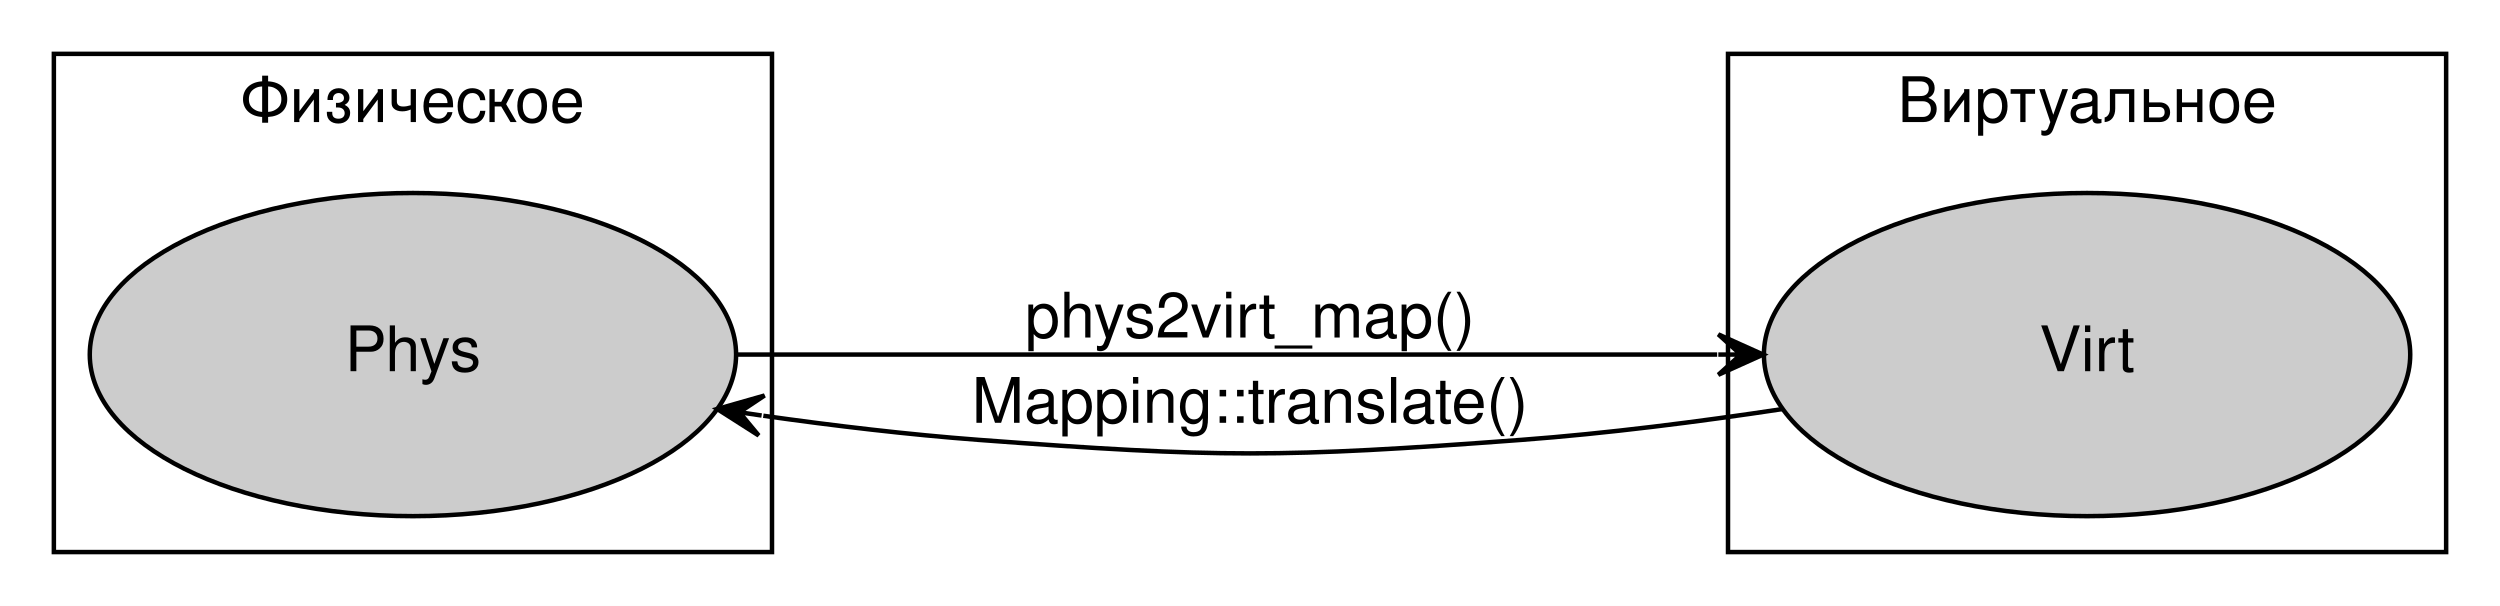
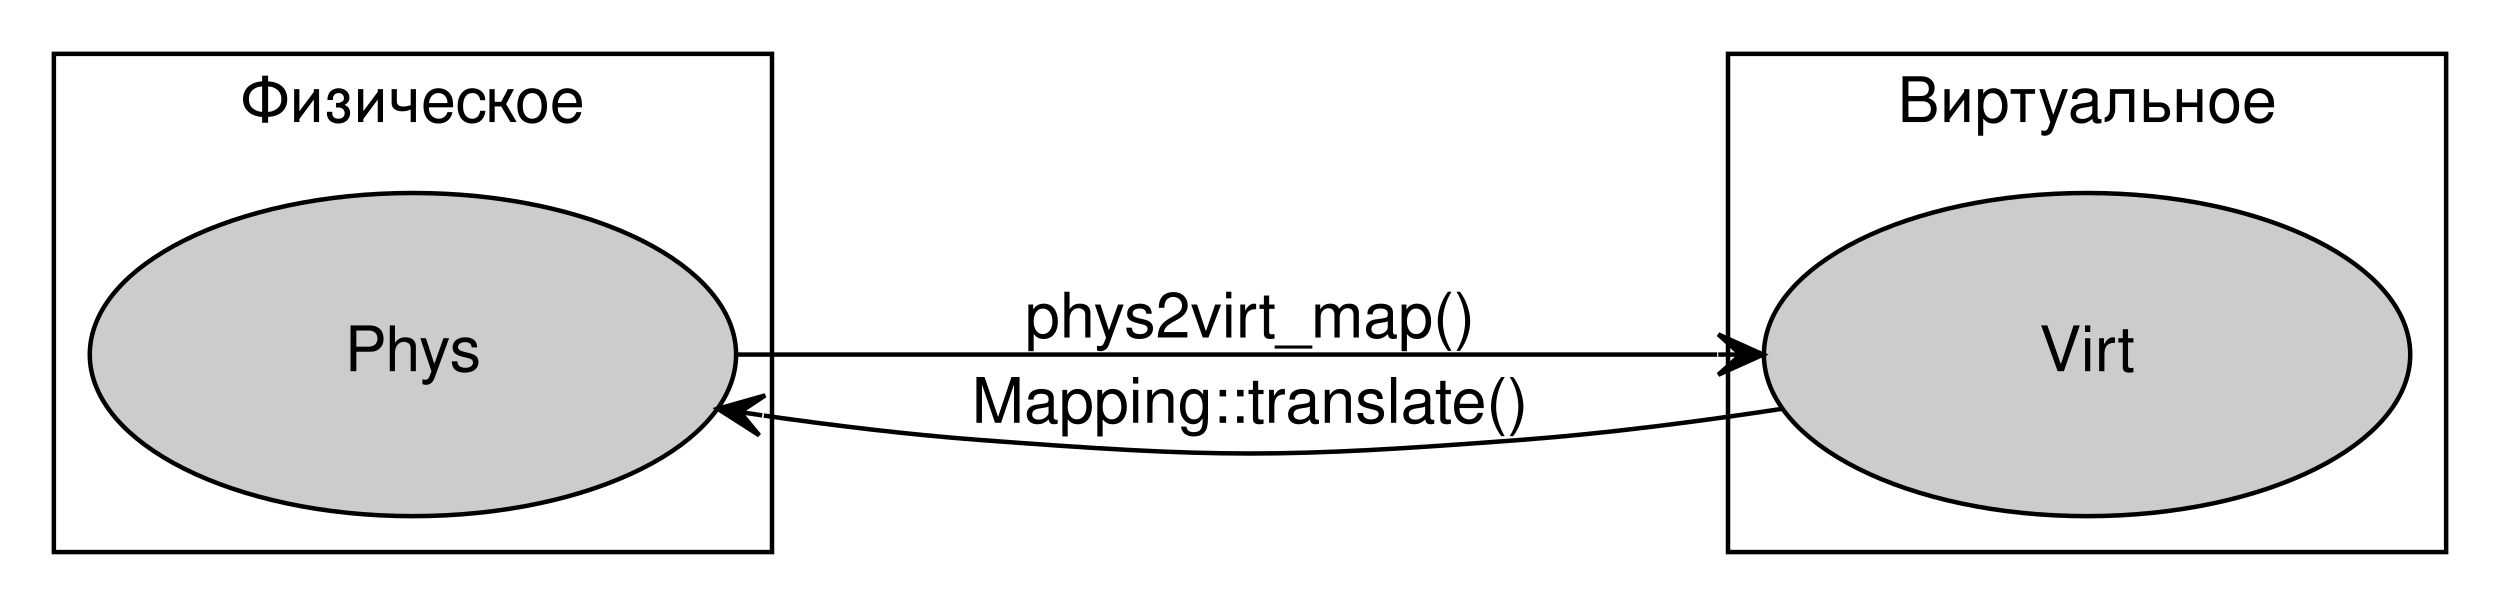
<svg xmlns="http://www.w3.org/2000/svg" width="557pt" height="135pt" viewBox="0.00 0.00 557.00 135.00">
  <g id="graph0" class="graph" transform="scale(1 1) rotate(0) translate(4 131)">
-     <polygon fill="#ffffff" stroke="transparent" points="-4,4 -4,-131 553,-131 553,4 -4,4" />
+     <polygon fill="white" stroke="transparent" points="-4,4 -4,-131 553,-131 553,4 -4,4" />
    <g id="clust1" class="cluster">
-       <polygon fill="none" stroke="#000000" points="8,-8 8,-119 168,-119 168,-8 8,-8" />
-       <text text-anchor="middle" x="88" y="-103.8" font-family="Helvetica,Arial,sans-serif" font-size="14.00" fill="#000000">Физическое</text>
+       <polygon fill="none" stroke="black" points="8,-8 8,-119 168,-119 168,-8 8,-8" />
+       <text text-anchor="middle" x="88" y="-103.8" font-family="Helvetica,Arial,sans-serif" font-size="14.00">Физическое</text>
    </g>
    <g id="clust2" class="cluster">
-       <polygon fill="none" stroke="#000000" points="381,-8 381,-119 541,-119 541,-8 381,-8" />
-       <text text-anchor="middle" x="461" y="-103.8" font-family="Helvetica,Arial,sans-serif" font-size="14.00" fill="#000000">Виртуальное</text>
+       <polygon fill="none" stroke="black" points="381,-8 381,-119 541,-119 541,-8 381,-8" />
+       <text text-anchor="middle" x="461" y="-103.8" font-family="Helvetica,Arial,sans-serif" font-size="14.00">Виртуальное</text>
    </g>
    <g id="node1" class="node">
-       <ellipse fill="#cccccc" stroke="#000000" cx="88" cy="-52" rx="72" ry="36" />
-       <text text-anchor="middle" x="88" y="-48.3" font-family="Helvetica,Arial,sans-serif" font-size="14.00" fill="#000000">Phys</text>
+       <ellipse fill="#cccccc" stroke="black" cx="88" cy="-52" rx="72" ry="36" />
+       <text text-anchor="middle" x="88" y="-48.3" font-family="Helvetica,Arial,sans-serif" font-size="14.00">Phys</text>
    </g>
    <g id="node2" class="node">
-       <ellipse fill="#cccccc" stroke="#000000" cx="461" cy="-52" rx="72" ry="36" />
-       <text text-anchor="middle" x="461" y="-48.3" font-family="Helvetica,Arial,sans-serif" font-size="14.00" fill="#000000">Virt</text>
+       <ellipse fill="#cccccc" stroke="black" cx="461" cy="-52" rx="72" ry="36" />
+       <text text-anchor="middle" x="461" y="-48.3" font-family="Helvetica,Arial,sans-serif" font-size="14.00">Virt</text>
    </g>
    <g id="edge1" class="edge">
-       <path fill="none" stroke="#000000" d="M160.36,-52C222.902,-52 313.268,-52 378.582,-52" />
-       <polygon fill="#000000" stroke="#000000" points="388.841,-52 378.841,-56.5 383.841,-52 378.841,-52 378.841,-52 378.841,-52 383.841,-52 378.841,-47.5 388.841,-52 388.841,-52" />
-       <text text-anchor="middle" x="274.5" y="-55.8" font-family="Helvetica,Arial,sans-serif" font-size="14.00" fill="#000000">phys2virt_map()</text>
+       <path fill="none" stroke="black" d="M160.09,-52C222.51,-52 313.26,-52 378.58,-52" />
+       <polygon fill="black" stroke="black" points="388.83,-52 378.83,-56.5 383.83,-52 378.83,-52 378.83,-52 378.83,-52 383.83,-52 378.83,-47.5 388.83,-52 388.83,-52" />
+       <text text-anchor="middle" x="274.5" y="-55.8" font-family="Helvetica,Arial,sans-serif" font-size="14.00">phys2virt_map()</text>
    </g>
    <g id="edge2" class="edge">
-       <path fill="none" stroke="#000000" d="M393.204,-39.874C374.417,-37.033 353.972,-34.422 335,-33 281.373,-28.979 267.627,-28.979 214,-33 198.437,-34.167 181.883,-36.133 166.066,-38.37" />
-       <polygon fill="#000000" stroke="#000000" points="155.796,-39.874 165.039,-33.973 160.744,-39.15 165.691,-38.425 165.691,-38.425 165.691,-38.425 160.744,-39.15 166.343,-42.878 155.796,-39.874 155.796,-39.874" />
-       <text text-anchor="middle" x="274.5" y="-36.8" font-family="Helvetica,Arial,sans-serif" font-size="14.00" fill="#000000">Mapping::translate()</text>
+       <path fill="none" stroke="black" d="M393.07,-39.92C374.34,-37.06 353.93,-34.43 335,-33 281.38,-28.95 267.62,-28.95 214,-33 198.47,-34.17 181.94,-36.16 166.17,-38.41" />
+       <polygon fill="black" stroke="black" points="155.93,-39.92 165.16,-34.01 160.88,-39.19 165.82,-38.46 165.82,-38.46 165.82,-38.46 160.88,-39.19 166.48,-42.91 155.93,-39.92 155.93,-39.92" />
+       <text text-anchor="middle" x="274.5" y="-36.8" font-family="Helvetica,Arial,sans-serif" font-size="14.00">Mapping::translate()</text>
    </g>
  </g>
</svg>
